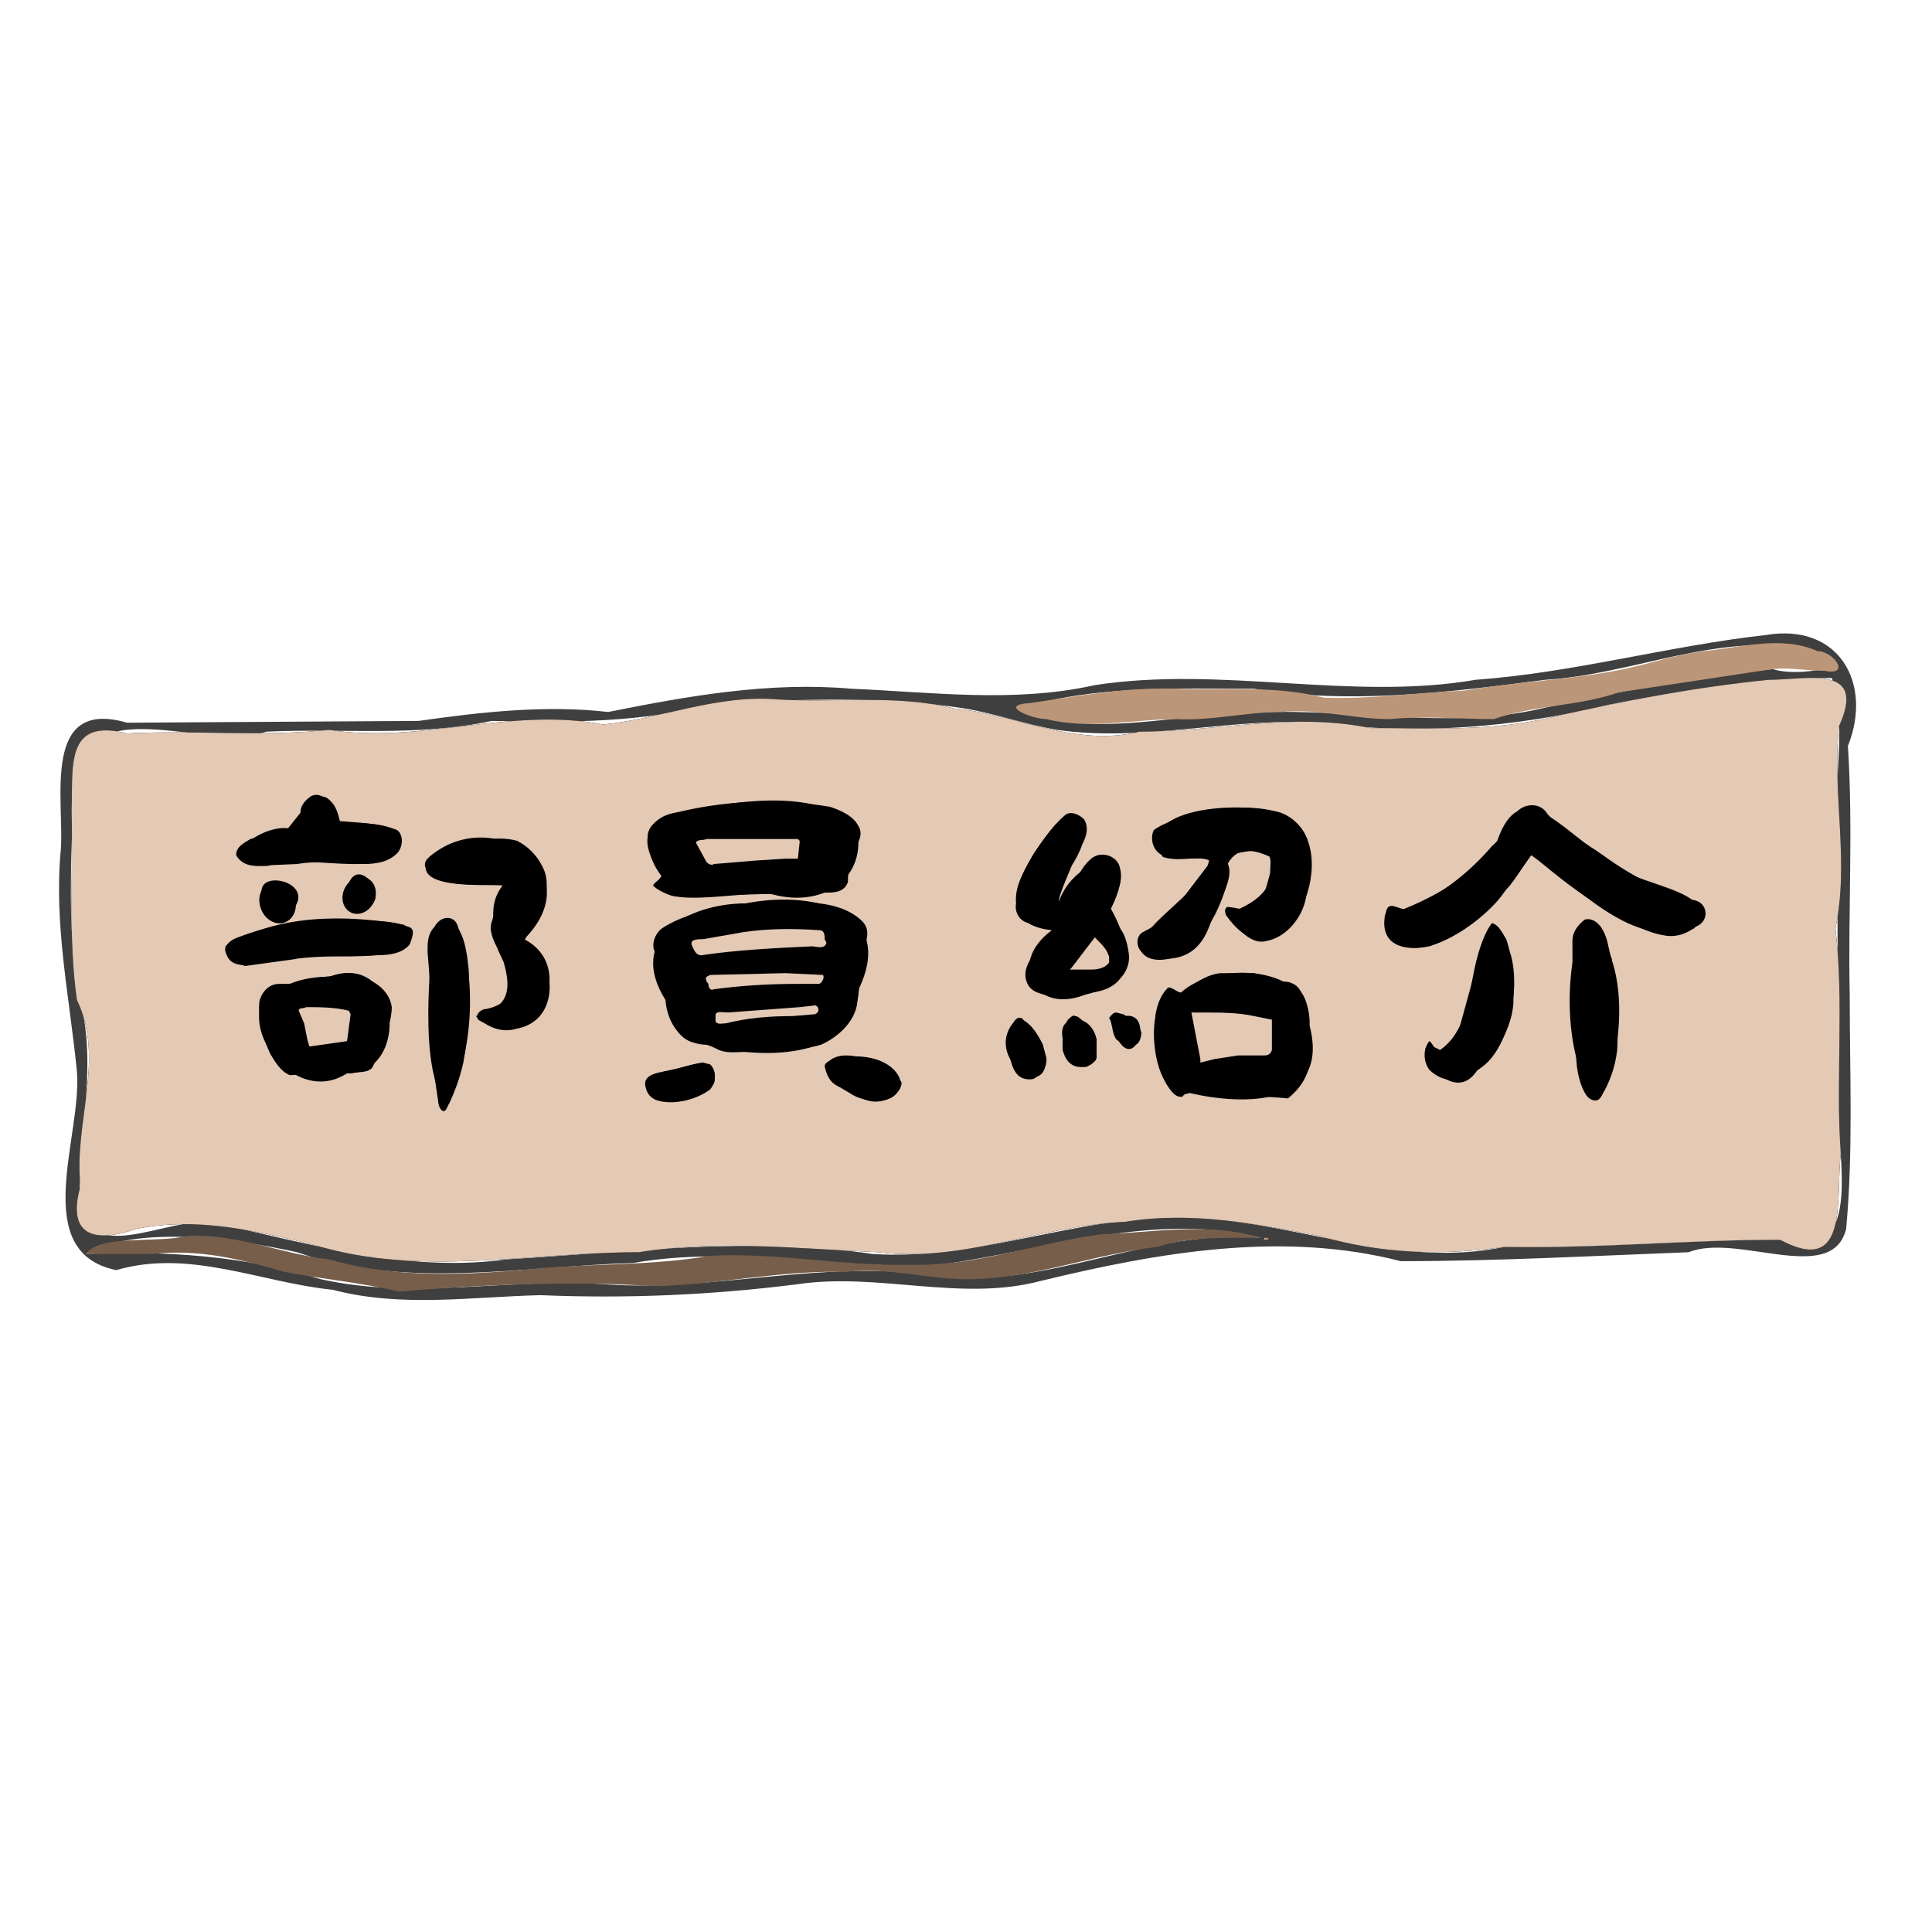
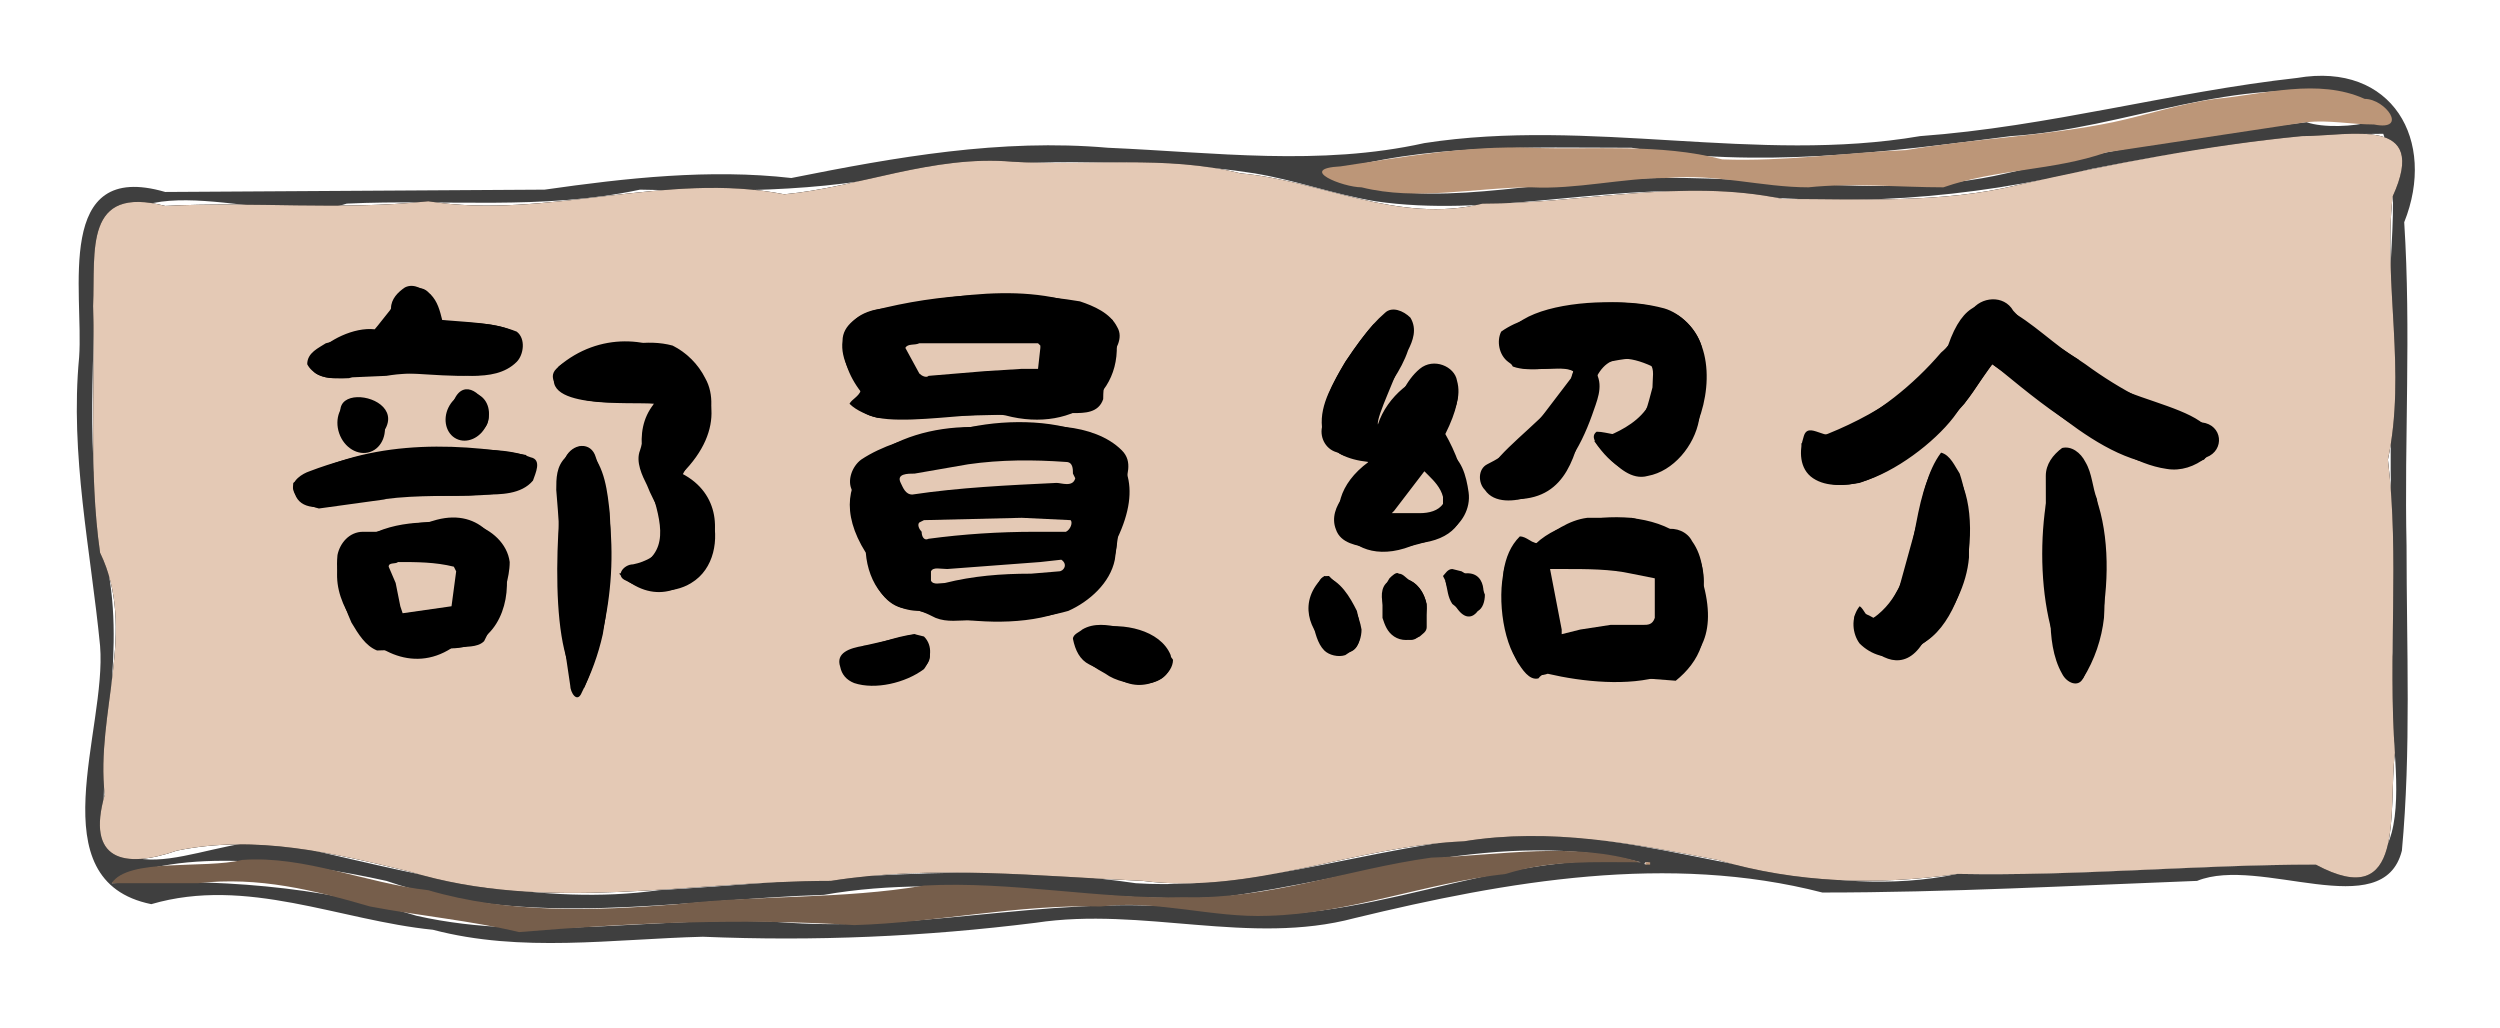
- <svg xmlns="http://www.w3.org/2000/svg" viewBox="0 0 1080 1080">
-   <path fill="#3f3f3f" d="M186 721c-40-4-80-23-121-11-49-10-19-75-22-111-4-41-13-82-9-124 2-28-11-85 37-71l163-1c35-5 71-9 106-5 45-9 90-17 136-13 46 2 91 8 136-2 71-11 143 9 213-3 55-4 108-19 162-25 41-7 60 27 46 62 3 47 0 93 1 139 0 44 2 88-2 131-8 32-61 2-88 13-53 2-107 5-161 5-66-17-135-5-201 11-45 12-91-5-137 2-48 6-95 8-143 6-39 1-78 7-116-3zm805-347c14 5 54-2 20-11-50-10-98 14-147 17-54 7-109 14-163 5-43 0-89-2-131 11 37 17 82 4 122 3 57-5 114 10 170-3 43-10 86-17 129-22zm-452 22c-45-7-92-5-138-3-41 11-83 11-126 10-42 9-84 4-126 6-34 11-93-21-108 21 0 43-5 87 4 130 10 40-3 80 0 120 16 28 61-9 90 7 48 11 98 24 148 17 68-4 137-13 205-3 63 4 122-25 185-20 56 4 111 28 168 16 52 1 103-4 154-4 54 17 27-62 33-91 1-42-3-84 1-126-7-31 5-69-5-97-42 0-84 7-125 15-53 13-108 17-162 10-49-3-98 11-146 4-18-3-34-9-52-12zM48 701c44-2 89 1 131 14 53 12 107-1 160 3 61 4 121-14 183-5s121-27 183-21c-60-15-120 7-180 15-57 3-114-11-171-1-63 2-127 15-188-6-36-8-90-15-118 1zm659-9c-2 2 4 0 0 0z" />
-   <path fill="#bc9678" d="m991 374-86 13c-23 8-47 7-70 15-19 0-39-2-58 0-20 0-40-6-61-4-19 0-39 5-58 4-24 0-49 6-73 0-8 0-28-8-9-9 27-4 54-9 82-8 27 1 55-2 82 5 27 1 53-3 79-4 29-5 60-6 89-12 14-3 29-8 44-10 21-2 44-9 64 0 9 0 19 14 4 11-10 0-19-2-29-1z" />
-   <path d="M533 396c34 3 68 22 104 13 43 0 86-11 129-2 34 0 68 2 101-6 40-9 81-17 122-21 21 0 55-9 39 26-4 38 6 75-2 113 5 42 0 84 3 126-3 25 5 69-34 48-51 0-102 5-154 4-34 5-69 4-103-6-36-7-72-14-109-8-47 2-91 23-138 17-45-2-90-7-134 0-61 0-122 14-181-4-33-8-66-16-100-9-23 8-39 4-31-24-4-35 14-71-2-104-5-35-2-71-3-106 1-24-4-52 31-43 38-2 75 2 113-2 51 8 102-13 153-3 32-3 64-17 98-14 32 2 66-3 98 5z" />
-   <path fill="#e4c9b5" d="M533 396c34 3 68 22 104 13 43 0 86-11 129-2 34 0 68 2 101-6 40-9 81-17 122-21 21 0 55-9 39 26-4 38 6 75-2 113 5 42 0 84 3 126-3 25 5 69-34 48-51 0-102 5-154 4-34 5-69 4-103-6-36-7-72-14-109-8-47 2-91 23-138 17-45-2-90-7-134 0-61 0-122 14-181-4-33-8-66-16-100-9-23 8-39 4-31-24-4-35 14-71-2-104-5-35-2-71-3-106 1-24-4-52 31-43 38-2 75 2 113-2 51 8 102-13 153-3 32-3 64-17 98-14 32 2 66-3 98 5zm-344 63c-6-29-21-4-28 4-18-2-45 23-11 21 20-9 80 13 71-20-10-5-22-3-32-5zm181 31c-10 21 48 7 62 10 30 8 55-11 46-41-29-18-66-11-98-5-22 2-21 22-10 36zm486-12c27 18 56 53 91 41 19-24-43-23-54-43-19-11-43-44-56-6-14 22-44 36-63 42 5 39 56 5 68-15 6-6 9-13 14-19zm-180 3c-3 21-63 48-24 55 43-1 15-77 58-57 6 21-16 29-25 32 31 46 68-33 36-54-18-11-90-7-71 22 8 3 20-1 26 2zm-88 39c-26 19-9 49 21 35 31-3 20-33 12-47 20-40-21-29-29-4-1-8 33-64-2-43-14 16-40 55-2 59zm-307-25c-20 25 26 63-15 73 29 28 60-26 27-43 38-38-18-76-53-46-12 19 32 15 41 16zm-84 13c30 3-1-41-4-5zm-37 4c26-21-33-31-7-1l7 1zm235 72c28 8 83 10 85-31 22-46-29-55-63-48-32 0-67 19-45 54 1 13 9 25 23 25zm-152-66c-4 27-8 88 8 99 13-30 16-67 5-99-2-7-10-6-13 0zm-78 17c18-3 74 7 61-18-33-6-71-6-100 12 0 20 28 5 39 6zm730 78c14-28 16-83-10-98-11 27-11 77 7 100zm-90-26c-22-13 5 36 21 11 24-13 28-76 6-78-13 21-6 52-27 67zm-145-32c-23-8-18 64 5 56 30 7 79 8 67-38 2-34-53-36-72-18zm-498-5c-40 8-2 72 32 50 36 0 30-69-10-54-7 0-15 1-22 4zm459 21c12 42 30-17 0 0zm-15 0c-30-8 4 51 7 12 0-5-3-10-7-12zm-37-2c-24 22 24 53 14 15-3-6-7-13-14-15zm-66 34c-9-22-65-12-28 8 8 6 30 8 28-8zm-132-4c-38 22 53 19 22-5l-22 5z" />
-   <path d="M190 459c11 1 22 1 32 5 4 3 3 10 0 13-5 5-12 6-19 6-12-1-25-2-37 0l-23 1c-4 0-9-2-11-6 0-5 5-7 8-9l24-6c5 0 3-6 4-9 0-4 3-7 6-9 4-2 8 1 11 3 3 3 4 7 5 11zm180 30c-4-6-9-13-8-21 0-7 7-11 13-13a213 213 0 0 1 89-4c6 2 13 5 16 11 3 5-1 10-3 14-2 6-3 11-3 17-2 6-8 6-13 6l-84 2c-4-1-9-3-12-6 1-2 4-3 5-6zm76-9 1-9c-2-4-8-2-13-2-14 0-28-1-43 1-4 0-1 3 0 4l5 9h13l32-3h5zm410-2-12 17c-12 14-27 28-45 34-6 1-14 2-20-2s-6-12-4-18c2-7 10 3 15-2 17-8 32-20 44-34 6-5 9-12 13-18s14-7 18 0c9 10 21 16 31 23 15 11 32 20 50 25 9 1 10 12 2 15-5 4-11 6-17 5-14-2-25-11-37-17-12-7-23-16-34-25l-4-3zm-180 3c-2-2-8-1-12-1-5 0-11 1-16-3-4-3-5-9-3-13 7-5 16-7 24-9 15-4 31-5 46-1 7 2 14 9 16 16 1 11 1 21-1 32s-11 22-22 24c-7 2-13-4-17-8-2-3-9-8-5-11 5 0 10 3 14 0 7-4 8-12 10-19 0-4 1-8-1-10-5-4-12-2-18-1-4 0-8 1-5 5 3 6 0 12-2 18-5 14-13 28-27 35-6 2-15 3-19-3-3-3-3-9 1-11 8-4 15-9 20-16l16-21 1-3zm-88 39c-3-3-9-1-13-4-5-1-8-6-7-11-1-10 5-19 10-28 5-7 10-15 17-21 3-3 8-1 11 2 3 5 1 10-1 14-3 9-9 16-13 23-1 3-5 8 0 9 3 0 6-1 6-4 3-7 6-15 12-20s15-1 16 5c2 7-1 13-4 19-1 3-5 8-1 11 7 3 9 11 10 18s-3 14-9 17c-10 6-22 8-33 7-6-1-13-2-15-8-2-5 0-10 3-14l10-13 1-2zm24 4-14 18h13c3-1 11-2 9-7-1-4-5-8-8-11z" />
-   <path fill="#e4c9b5" d="m447 471-1 9h-7l-16 1-24 2c-1 1-3 0-4-1l-6-11c1-2 4-1 6-2h51l1 1z" />
-   <path d="M280 494c-12 0-25 2-36-3-4-2-9-7-5-11s10-5 16-7c11-3 23-6 34-3 6 3 11 8 14 14 4 7 3 16 0 23l-10 19c6 4 12 10 13 17 3 10 1 23-9 29-8 5-19 4-28-1-5-2-1-7 3-7 5-1 12-4 13-10 2-9-4-16-7-24-2-4-5-10-3-15l6-20v-1z" />
-   <ellipse rx="10.6" ry="9" transform="rotate(116 -56 313)" />
-   <ellipse rx="11.9" ry="10" transform="rotate(71 -276 361)" />
-   <path d="M389 583c-8-1-13-9-15-17l-8-34c-2-4 0-10 4-13 9-6 20-9 31-12 19-3 38-4 57-2 9 1 18 4 24 10 5 5 2 11 1 17l-4 30c-2 10-11 18-20 22-14 4-28 4-41 4-6 0-11 1-16-1-4-2-8-4-13-4zm73-56c-1-2 0-6-4-7-18-1-37 0-55 3-6 1-11 1-16 3-2 5 4 11 9 8a469 469 0 0 1 66-7zm-65 18c-4 1-1 6 0 8l16-2 43-1c6 0 5-8-1-6l-58 1zm50 18-46 3c-4 4 0 8 5 6 15-4 31-3 47-5 4 1 7-6 1-5l-7 1zm-204-45c2-3 7-7 10-3 7 7 8 18 9 27 1 17 0 35-3 52-2 9-5 17-9 25-2 5-5 0-5-3l-4-27-1-21c1-12 0-24-1-36 0-5 0-10 4-14zm-77 18-29 4c-4-1-10-4-11-8s4-7 7-8a154 154 0 0 1 62-10c12 1 23 0 33 4 5 1 2 7 1 10-5 6-14 6-21 6-14 1-28 0-43 2zm729 77c-2 4-7 2-9-2-4-7-5-16-5-24-2-20-2-41-2-61 0-5 3-9 7-12 4-1 8 2 10 6 3 5 3 11 5 16 2 17 4 34 3 51-1 9-4 18-9 26zm-90-26c6-2 8-8 11-13l8-29c2-10 4-21 10-29 4 1 6 6 8 9 4 12 4 24 4 36-1 12-7 23-14 32-4 4-9 8-15 10s-13 0-18-5c-3-4-4-11 0-16 2 1 3 6 6 5z" />
-   <path fill="#e4c9b5" d="M462 527c-1 4-6 2-8 2-21 1-42 2-62 5-3 0-4-3-5-5-2-4 3-4 6-4l23-4c14-2 28-2 42-1 3 0 3 3 3 5l1 2zm150-3 2 2c2 2 5 5 6 9v3c-2 3-6 4-10 4h-12l1-1 13-17z" />
-   <path d="M661 555c6-5 13-10 21-11h19c6 1 10 5 15 5 4-1 9 1 11 5 5 7 5 15 5 23 1 7 0 15-1 22-2 6-6 11-11 15l-13-1-35-1c-3-1-8-3-11 1-4 1-7-4-9-7-6-12-7-26-6-39 1-6 3-11 7-15 3 0 5 3 8 3zm50 15c-9-3-19-4-29-4h-15l1 12 3 16c6-1 11-4 18-4h19c4-1 2-7 3-11v-9z" />
-   <path fill="#e4c9b5" d="m397 545 42-1 21 1c1 1 0 4-2 5h-13c-16 0-31 1-46 3-2 1-3-1-3-3-1-1-2-3-1-4l2-1z" />
-   <path d="M162 550c14-4 28-6 42-3 7 2 14 8 15 16 0 7-3 14-4 20l-7 14c-3 3-8 2-12 3l-34 1c-5-2-8-7-11-12-4-9-7-19-6-29 1-5 5-10 11-10h6zm32 32 2-14c1-5-5-4-8-4h-20c-2 3 2 6 3 10l2 11 21-3z" />
-   <path fill="#e4c9b5" d="m447 563 9-1c3 2 1 5-1 5l-12 1c-13 0-25 1-37 4-2 0-5 1-6-1v-4c1-2 4-1 7-1l40-3zm-253 19-21 3-1-3-2-10-3-7c0-2 3-1 4-2 8 0 16 0 24 2l1 2-2 15z" />
-   <path d="m621 571-1-2c1-1 2-3 4-3l4 1 8 5 2 5c0 3-1 6-3 7l-6 1-5-4c-2-3-2-6-3-10z" />
-   <path fill="#e4c9b5" d="M711 570v17c-1 3-3 3-5 3h-14l-13 2-8 2v-2l-5-26h6c10 0 20 0 29 2l10 2z" />
-   <path d="M606 571c4 2 6 6 7 10v10c0 2-2 3-3 4-4 2-8 2-11 0s-4-5-5-8v-6c0-4 1-8 3-11 1-1 3-3 4-2 2 0 3 2 5 3zm-28 32c-3 1-7 0-9-2-3-3-4-8-5-12-1-6 0-13 3-18 1-2 3-2 4-2l6 6c4 5 7 11 8 17 0 3-1 7-4 9l-3 2zm-97-12 18 7 5 7c0 3-2 6-5 8-5 3-11 4-17 1l-14-7c-4-2-6-6-7-11 0-2 3-3 4-4 5-3 11-2 16-1zm-110 8c5 0 13-4 22-5l4 1c4 4 3 10 0 14-8 6-21 9-30 6q-5-2-6-7c-2-6 4-8 10-9z" />
-   <path fill="#765e4b" d="M48 701c7-11 40-6 56-10 27-2 53 10 80 13 34 10 71 9 107 6 35-4 71-2 106-8 38-2 75 6 112 5 36 1 70-12 106-17 30-1 61-7 90 2-20 0-39-1-58 5-35 4-67 17-102 18-24 1-48-7-72-4-36-1-71 7-106 8-48-3-96-1-144 3-21-5-43-7-64-11-24-7-48-13-74-10H48z" />
-   <path fill="#bc9678" d="M707 692h2v1h-2v-1z" />
+ <svg xmlns="http://www.w3.org/2000/svg" viewBox="0 0 1074.154 441.353" version="1.1" id="svg18" width="1074.154" height="441.353">
+   <defs id="defs18" />
+   <path fill="#3f3f3f" d="m 186,399.484 c -40,-4 -80,-23 -121,-11 -49,-10 -19,-75 -22,-111 -4,-41 -13,-82 -9,-124 2,-28 -11,-85 37,-71 l 163,-1 c 35,-5 71,-9 106,-5 45,-9 90,-17 136,-13 46,2 91,8 136,-2 71,-11 143,9 213,-3 55,-4 108,-19 162,-25 41,-7 60,27 46,62 3,47 0,93 1,139 0,44 2,88 -2,131 -8,32 -61,2 -88,13 -53,2 -107,5 -161,5 -66,-17 -135,-5 -201,11 -45,12 -91,-5 -137,2 -48,6 -95,8 -143,6 -39,1 -78,7 -116,-3 z M 991,52.484 c 14,5 54,-2 20,-11 -50,-10 -98,14 -147,17 -54,7 -109,14 -163,5 -43,0 -89,-2 -131,11 37,17 82,4 122,3 57,-5 114,10 170,-3 43,-10 86,-17 129,-22 z m -452,22 c -45,-7 -92,-5 -138,-3 -41,11 -83,11 -126,10 -42,9 -84,4 -126,6 -34,11 -93,-21 -108,21 0,43 -5,87 4,130 10,40 -3,80 0,120 16,28 61,-9 90,7 48,11 98,24 148,17 68,-4 137,-13 205,-3 63,4 122,-25 185,-20 56,4 111,28 168,16 52,1 103,-4 154,-4 54,17 27,-62 33,-91 1,-42 -3,-84 1,-126 -7,-31 5,-69 -5,-97 -42,0 -84,7 -125,15 -53,13 -108,17 -162,10 -49,-3 -98,11 -146,4 -18,-3 -34,-9 -52,-12 z M 48,379.484 c 44,-2 89,1 131,14 53,12 107,-1 160,3 61,4 121,-14 183,-5 62,9 121,-27 183,-21 -60,-15 -120,7 -180,15 -57,3 -114,-11 -171,-1 -63,2 -127,15 -188,-6 -36,-8 -90,-15 -118,1 z m 659,-9 c -2,2 4,0 0,0 z" id="path1" />
+   <path fill="#bc9678" d="m 991,52.484 -86,13 c -23,8 -47,7 -70,15 -19,0 -39,-2 -58,0 -20,0 -40,-6 -61,-4 -19,0 -39,5 -58,4 -24,0 -49,6 -73,0 -8,0 -28,-8 -9,-9 27,-4 54,-9 82,-8 27,1 55,-2 82,5 27,1 53,-3 79,-4 29,-5 60,-6 89,-12 14,-3 29,-8 44,-10 21,-2 44,-9 64,0 9,0 19,14 4,11 -10,0 -19,-2 -29,-1 z" id="path2" />
+   <path d="m 533,74.484 c 34,3 68,22 104,13 43,0 86,-11 129,-2 34,0 68,2 101,-6 40,-9 81,-17 122,-21 21,0 55,-9 39,26 -4,38 6,75 -2,113 5,42 0,84 3,126 -3,25 5,69 -34,48 -51,0 -102,5 -154,4 -34,5 -69,4 -103,-6 -36,-7 -72,-14 -109,-8 -47,2 -91,23 -138,17 -45,-2 -90,-7 -134,0 -61,0 -122,14 -181,-4 -33,-8 -66,-16 -100,-9 -23,8 -39,4 -31,-24 -4,-35 14,-71 -2,-104 -5,-35 -2,-71 -3,-106 1,-24 -4,-52 31,-43 38,-2 75,2 113,-2 51,8 102,-13 153,-3 32,-3 64,-17 98,-14 32,2 66,-3 98,5 z" id="path3" />
+   <path fill="#e4c9b5" d="m 533,74.484 c 34,3 68,22 104,13 43,0 86,-11 129,-2 34,0 68,2 101,-6 40,-9 81,-17 122,-21 21,0 55,-9 39,26 -4,38 6,75 -2,113 5,42 0,84 3,126 -3,25 5,69 -34,48 -51,0 -102,5 -154,4 -34,5 -69,4 -103,-6 -36,-7 -72,-14 -109,-8 -47,2 -91,23 -138,17 -45,-2 -90,-7 -134,0 -61,0 -122,14 -181,-4 -33,-8 -66,-16 -100,-9 -23,8 -39,4 -31,-24 -4,-35 14,-71 -2,-104 -5,-35 -2,-71 -3,-106 1,-24 -4,-52 31,-43 38,-2 75,2 113,-2 51,8 102,-13 153,-3 32,-3 64,-17 98,-14 32,2 66,-3 98,5 z M 189,137.484 c -6,-29 -21,-4 -28,4 -18,-2 -45,23 -11,21 20,-9 80,13 71,-20 -10,-5 -22,-3 -32,-5 z m 181,31 c -10,21 48,7 62,10 30,8 55,-11 46,-41 -29,-18 -66,-11 -98,-5 -22,2 -21,22 -10,36 z m 486,-12 c 27,18 56,53 91,41 19,-24 -43,-23 -54,-43 -19,-11 -43,-44 -56,-6 -14,22 -44,36 -63,42 5,39 56,5 68,-15 6,-6 9,-13 14,-19 z m -180,3 c -3,21 -63,48 -24,55 43,-1 15,-77 58,-57 6,21 -16,29 -25,32 31,46 68,-33 36,-54 -18,-11 -90,-7 -71,22 8,3 20,-1 26,2 z m -88,39 c -26,19 -9,49 21,35 31,-3 20,-33 12,-47 20,-40 -21,-29 -29,-4 -1,-8 33,-64 -2,-43 -14,16 -40,55 -2,59 z m -307,-25 c -20,25 26,63 -15,73 29,28 60,-26 27,-43 38,-38 -18,-76 -53,-46 -12,19 32,15 41,16 z m -84,13 c 30,3 -1,-41 -4,-5 z m -37,4 c 26,-21 -33,-31 -7,-1 z m 235,72 c 28,8 83,10 85,-31 22,-46 -29,-55 -63,-48 -32,0 -67,19 -45,54 1,13 9,25 23,25 z m -152,-66 c -4,27 -8,88 8,99 13,-30 16,-67 5,-99 -2,-7 -10,-6 -13,0 z m -78,17 c 18,-3 74,7 61,-18 -33,-6 -71,-6 -100,12 0,20 28,5 39,6 z m 730,78 c 14,-28 16,-83 -10,-98 -11,27 -11,77 7,100 z m -90,-26 c -22,-13 5,36 21,11 24,-13 28,-76 6,-78 -13,21 -6,52 -27,67 z m -145,-32 c -23,-8 -18,64 5,56 30,7 79,8 67,-38 2,-34 -53,-36 -72,-18 z m -498,-5 c -40,8 -2,72 32,50 36,0 30,-69 -10,-54 -7,0 -15,1 -22,4 z m 459,21 c 12,42 30,-17 0,0 z m -15,0 c -30,-8 4,51 7,12 0,-5 -3,-10 -7,-12 z m -37,-2 c -24,22 24,53 14,15 -3,-6 -7,-13 -14,-15 z m -66,34 c -9,-22 -65,-12 -28,8 8,6 30,8 28,-8 z m -132,-4 c -38,22 53,19 22,-5 z" id="path4" />
+   <path d="m 190,137.484 c 11,1 22,1 32,5 4,3 3,10 0,13 -5,5 -12,6 -19,6 -12,-1 -25,-2 -37,0 l -23,1 c -4,0 -9,-2 -11,-6 0,-5 5,-7 8,-9 l 24,-6 c 5,0 3,-6 4,-9 0,-4 3,-7 6,-9 4,-2 8,1 11,3 3,3 4,7 5,11 z m 180,30 c -4,-6 -9,-13 -8,-21 0,-7 7,-11 13,-13 a 213,213 0 0 1 89,-4 c 6,2 13,5 16,11 3,5 -1,10 -3,14 -2,6 -3,11 -3,17 -2,6 -8,6 -13,6 l -84,2 c -4,-1 -9,-3 -12,-6 1,-2 4,-3 5,-6 z m 76,-9 1,-9 c -2,-4 -8,-2 -13,-2 -14,0 -28,-1 -43,1 -4,0 -1,3 0,4 l 5,9 h 13 l 32,-3 z m 410,-2 -12,17 c -12,14 -27,28 -45,34 -6,1 -14,2 -20,-2 -6,-4 -6,-12 -4,-18 2,-7 10,3 15,-2 17,-8 32,-20 44,-34 6,-5 9,-12 13,-18 4,-6 14,-7 18,0 9,10 21,16 31,23 15,11 32,20 50,25 9,1 10,12 2,15 -5,4 -11,6 -17,5 -14,-2 -25,-11 -37,-17 -12,-7 -23,-16 -34,-25 z m -180,3 c -2,-2 -8,-1 -12,-1 -5,0 -11,1 -16,-3 -4,-3 -5,-9 -3,-13 7,-5 16,-7 24,-9 15,-4 31,-5 46,-1 7,2 14,9 16,16 1,11 1,21 -1,32 -2,11 -11,22 -22,24 -7,2 -13,-4 -17,-8 -2,-3 -9,-8 -5,-11 5,0 10,3 14,0 7,-4 8,-12 10,-19 0,-4 1,-8 -1,-10 -5,-4 -12,-2 -18,-1 -4,0 -8,1 -5,5 3,6 0,12 -2,18 -5,14 -13,28 -27,35 -6,2 -15,3 -19,-3 -3,-3 -3,-9 1,-11 8,-4 15,-9 20,-16 l 16,-21 z m -88,39 c -3,-3 -9,-1 -13,-4 -5,-1 -8,-6 -7,-11 -1,-10 5,-19 10,-28 5,-7 10,-15 17,-21 3,-3 8,-1 11,2 3,5 1,10 -1,14 -3,9 -9,16 -13,23 -1,3 -5,8 0,9 3,0 6,-1 6,-4 3,-7 6,-15 12,-20 6,-5 15,-1 16,5 2,7 -1,13 -4,19 -1,3 -5,8 -1,11 7,3 9,11 10,18 1,7 -3,14 -9,17 -10,6 -22,8 -33,7 -6,-1 -13,-2 -15,-8 -2,-5 0,-10 3,-14 l 10,-13 z m 24,4 -14,18 h 13 c 3,-1 11,-2 9,-7 -1,-4 -5,-8 -8,-11 z" id="path5" />
+   <path fill="#e4c9b5" d="m 447,149.484 -1,9 h -7 l -16,1 -24,2 c -1,1 -3,0 -4,-1 l -6,-11 c 1,-2 4,-1 6,-2 h 51 l 1,1 z" id="path6" />
+   <path d="m 280,172.484 c -12,0 -25,2 -36,-3 -4,-2 -9,-7 -5,-11 4,-4 10,-5 16,-7 11,-3 23,-6 34,-3 6,3 11,8 14,14 4,7 3,16 0,23 l -10,19 c 6,4 12,10 13,17 3,10 1,23 -9,29 -8,5 -19,4 -28,-1 -5,-2 -1,-7 3,-7 5,-1 12,-4 13,-10 2,-9 -4,-16 -7,-24 -2,-4 -5,-10 -3,-15 l 6,-20 v -1 z" id="path7" />
+   <ellipse rx="10.6" ry="9" transform="rotate(116)" id="ellipse7" cx="72.895" cy="-258.935" />
+   <ellipse rx="11.9" ry="10" transform="rotate(71)" id="ellipse8" cx="223.476" cy="-87.182" />
+   <path d="m 389,261.484 c -8,-1 -13,-9 -15,-17 l -8,-34 c -2,-4 0,-10 4,-13 9,-6 20,-9 31,-12 19,-3 38,-4 57,-2 9,1 18,4 24,10 5,5 2,11 1,17 l -4,30 c -2,10 -11,18 -20,22 -14,4 -28,4 -41,4 -6,0 -11,1 -16,-1 -4,-2 -8,-4 -13,-4 z m 73,-56 c -1,-2 0,-6 -4,-7 -18,-1 -37,0 -55,3 -6,1 -11,1 -16,3 -2,5 4,11 9,8 a 469,469 0 0 1 66,-7 z m -65,18 c -4,1 -1,6 0,8 l 16,-2 43,-1 c 6,0 5,-8 -1,-6 z m 50,18 -46,3 c -4,4 0,8 5,6 15,-4 31,-3 47,-5 4,1 7,-6 1,-5 z m -204,-45 c 2,-3 7,-7 10,-3 7,7 8,18 9,27 1,17 0,35 -3,52 -2,9 -5,17 -9,25 -2,5 -5,0 -5,-3 l -4,-27 -1,-21 c 1,-12 0,-24 -1,-36 0,-5 0,-10 4,-14 z m -77,18 -29,4 c -4,-1 -10,-4 -11,-8 -1,-4 4,-7 7,-8 a 154,154 0 0 1 62,-10 c 12,1 23,0 33,4 5,1 2,7 1,10 -5,6 -14,6 -21,6 -14,1 -28,0 -43,2 z m 729,77 c -2,4 -7,2 -9,-2 -4,-7 -5,-16 -5,-24 -2,-20 -2,-41 -2,-61 0,-5 3,-9 7,-12 4,-1 8,2 10,6 3,5 3,11 5,16 2,17 4,34 3,51 -1,9 -4,18 -9,26 z m -90,-26 c 6,-2 8,-8 11,-13 l 8,-29 c 2,-10 4,-21 10,-29 4,1 6,6 8,9 4,12 4,24 4,36 -1,12 -7,23 -14,32 -4,4 -9,8 -15,10 -6,2 -13,0 -18,-5 -3,-4 -4,-11 0,-16 2,1 3,6 6,5 z" id="path8" />
+   <path fill="#e4c9b5" d="m 462,205.484 c -1,4 -6,2 -8,2 -21,1 -42,2 -62,5 -3,0 -4,-3 -5,-5 -2,-4 3,-4 6,-4 l 23,-4 c 14,-2 28,-2 42,-1 3,0 3,3 3,5 z m 150,-3 2,2 c 2,2 5,5 6,9 v 3 c -2,3 -6,4 -10,4 h -12 l 1,-1 z" id="path9" />
+   <path d="m 661,233.484 c 6,-5 13,-10 21,-11 h 19 c 6,1 10,5 15,5 4,-1 9,1 11,5 5,7 5,15 5,23 1,7 0,15 -1,22 -2,6 -6,11 -11,15 l -13,-1 -35,-1 c -3,-1 -8,-3 -11,1 -4,1 -7,-4 -9,-7 -6,-12 -7,-26 -6,-39 1,-6 3,-11 7,-15 3,0 5,3 8,3 z m 50,15 c -9,-3 -19,-4 -29,-4 h -15 l 1,12 3,16 c 6,-1 11,-4 18,-4 h 19 c 4,-1 2,-7 3,-11 z" id="path10" />
+   <path fill="#e4c9b5" d="m 397,223.484 42,-1 21,1 c 1,1 0,4 -2,5 h -13 c -16,0 -31,1 -46,3 -2,1 -3,-1 -3,-3 -1,-1 -2,-3 -1,-4 z" id="path11" />
+   <path d="m 162,228.484 c 14,-4 28,-6 42,-3 7,2 14,8 15,16 0,7 -3,14 -4,20 l -7,14 c -3,3 -8,2 -12,3 l -34,1 c -5,-2 -8,-7 -11,-12 -4,-9 -7,-19 -6,-29 1,-5 5,-10 11,-10 z m 32,32 2,-14 c 1,-5 -5,-4 -8,-4 h -20 c -2,3 2,6 3,10 l 2,11 z" id="path12" />
+   <path fill="#e4c9b5" d="m 447,241.484 9,-1 c 3,2 1,5 -1,5 l -12,1 c -13,0 -25,1 -37,4 -2,0 -5,1 -6,-1 v -4 c 1,-2 4,-1 7,-1 z m -253,19 -21,3 -1,-3 -2,-10 -3,-7 c 0,-2 3,-1 4,-2 8,0 16,0 24,2 l 1,2 z" id="path13" />
+   <path d="m 621,249.484 -1,-2 c 1,-1 2,-3 4,-3 l 4,1 8,5 2,5 c 0,3 -1,6 -3,7 l -6,1 -5,-4 c -2,-3 -2,-6 -3,-10 z" id="path14" />
+   <path fill="#e4c9b5" d="m 711,248.484 v 17 c -1,3 -3,3 -5,3 h -14 l -13,2 -8,2 v -2 l -5,-26 h 6 c 10,0 20,0 29,2 z" id="path15" />
+   <path d="m 606,249.484 c 4,2 6,6 7,10 v 10 c 0,2 -2,3 -3,4 -4,2 -8,2 -11,0 -3,-2 -4,-5 -5,-8 v -6 c 0,-4 1,-8 3,-11 1,-1 3,-3 4,-2 2,0 3,2 5,3 z m -28,32 c -3,1 -7,0 -9,-2 -3,-3 -4,-8 -5,-12 -1,-6 0,-13 3,-18 1,-2 3,-2 4,-2 l 6,6 c 4,5 7,11 8,17 0,3 -1,7 -4,9 z m -97,-12 18,7 5,7 c 0,3 -2,6 -5,8 -5,3 -11,4 -17,1 l -14,-7 c -4,-2 -6,-6 -7,-11 0,-2 3,-3 4,-4 5,-3 11,-2 16,-1 z m -110,8 c 5,0 13,-4 22,-5 l 4,1 c 4,4 3,10 0,14 -8,6 -21,9 -30,6 q -5,-2 -6,-7 c -2,-6 4,-8 10,-9 z" id="path16" />
+   <path fill="#765e4b" d="m 48,379.484 c 7,-11 40,-6 56,-10 27,-2 53,10 80,13 34,10 71,9 107,6 35,-4 71,-2 106,-8 38,-2 75,6 112,5 36,1 70,-12 106,-17 30,-1 61,-7 90,2 -20,0 -39,-1 -58,5 -35,4 -67,17 -102,18 -24,1 -48,-7 -72,-4 -36,-1 -71,7 -106,8 -48,-3 -96,-1 -144,3 -21,-5 -43,-7 -64,-11 -24,-7 -48,-13 -74,-10 z" id="path17" />
+   <path fill="#bc9678" d="m 707,370.484 h 2 v 1 h -2 z" id="path18" />
</svg>
